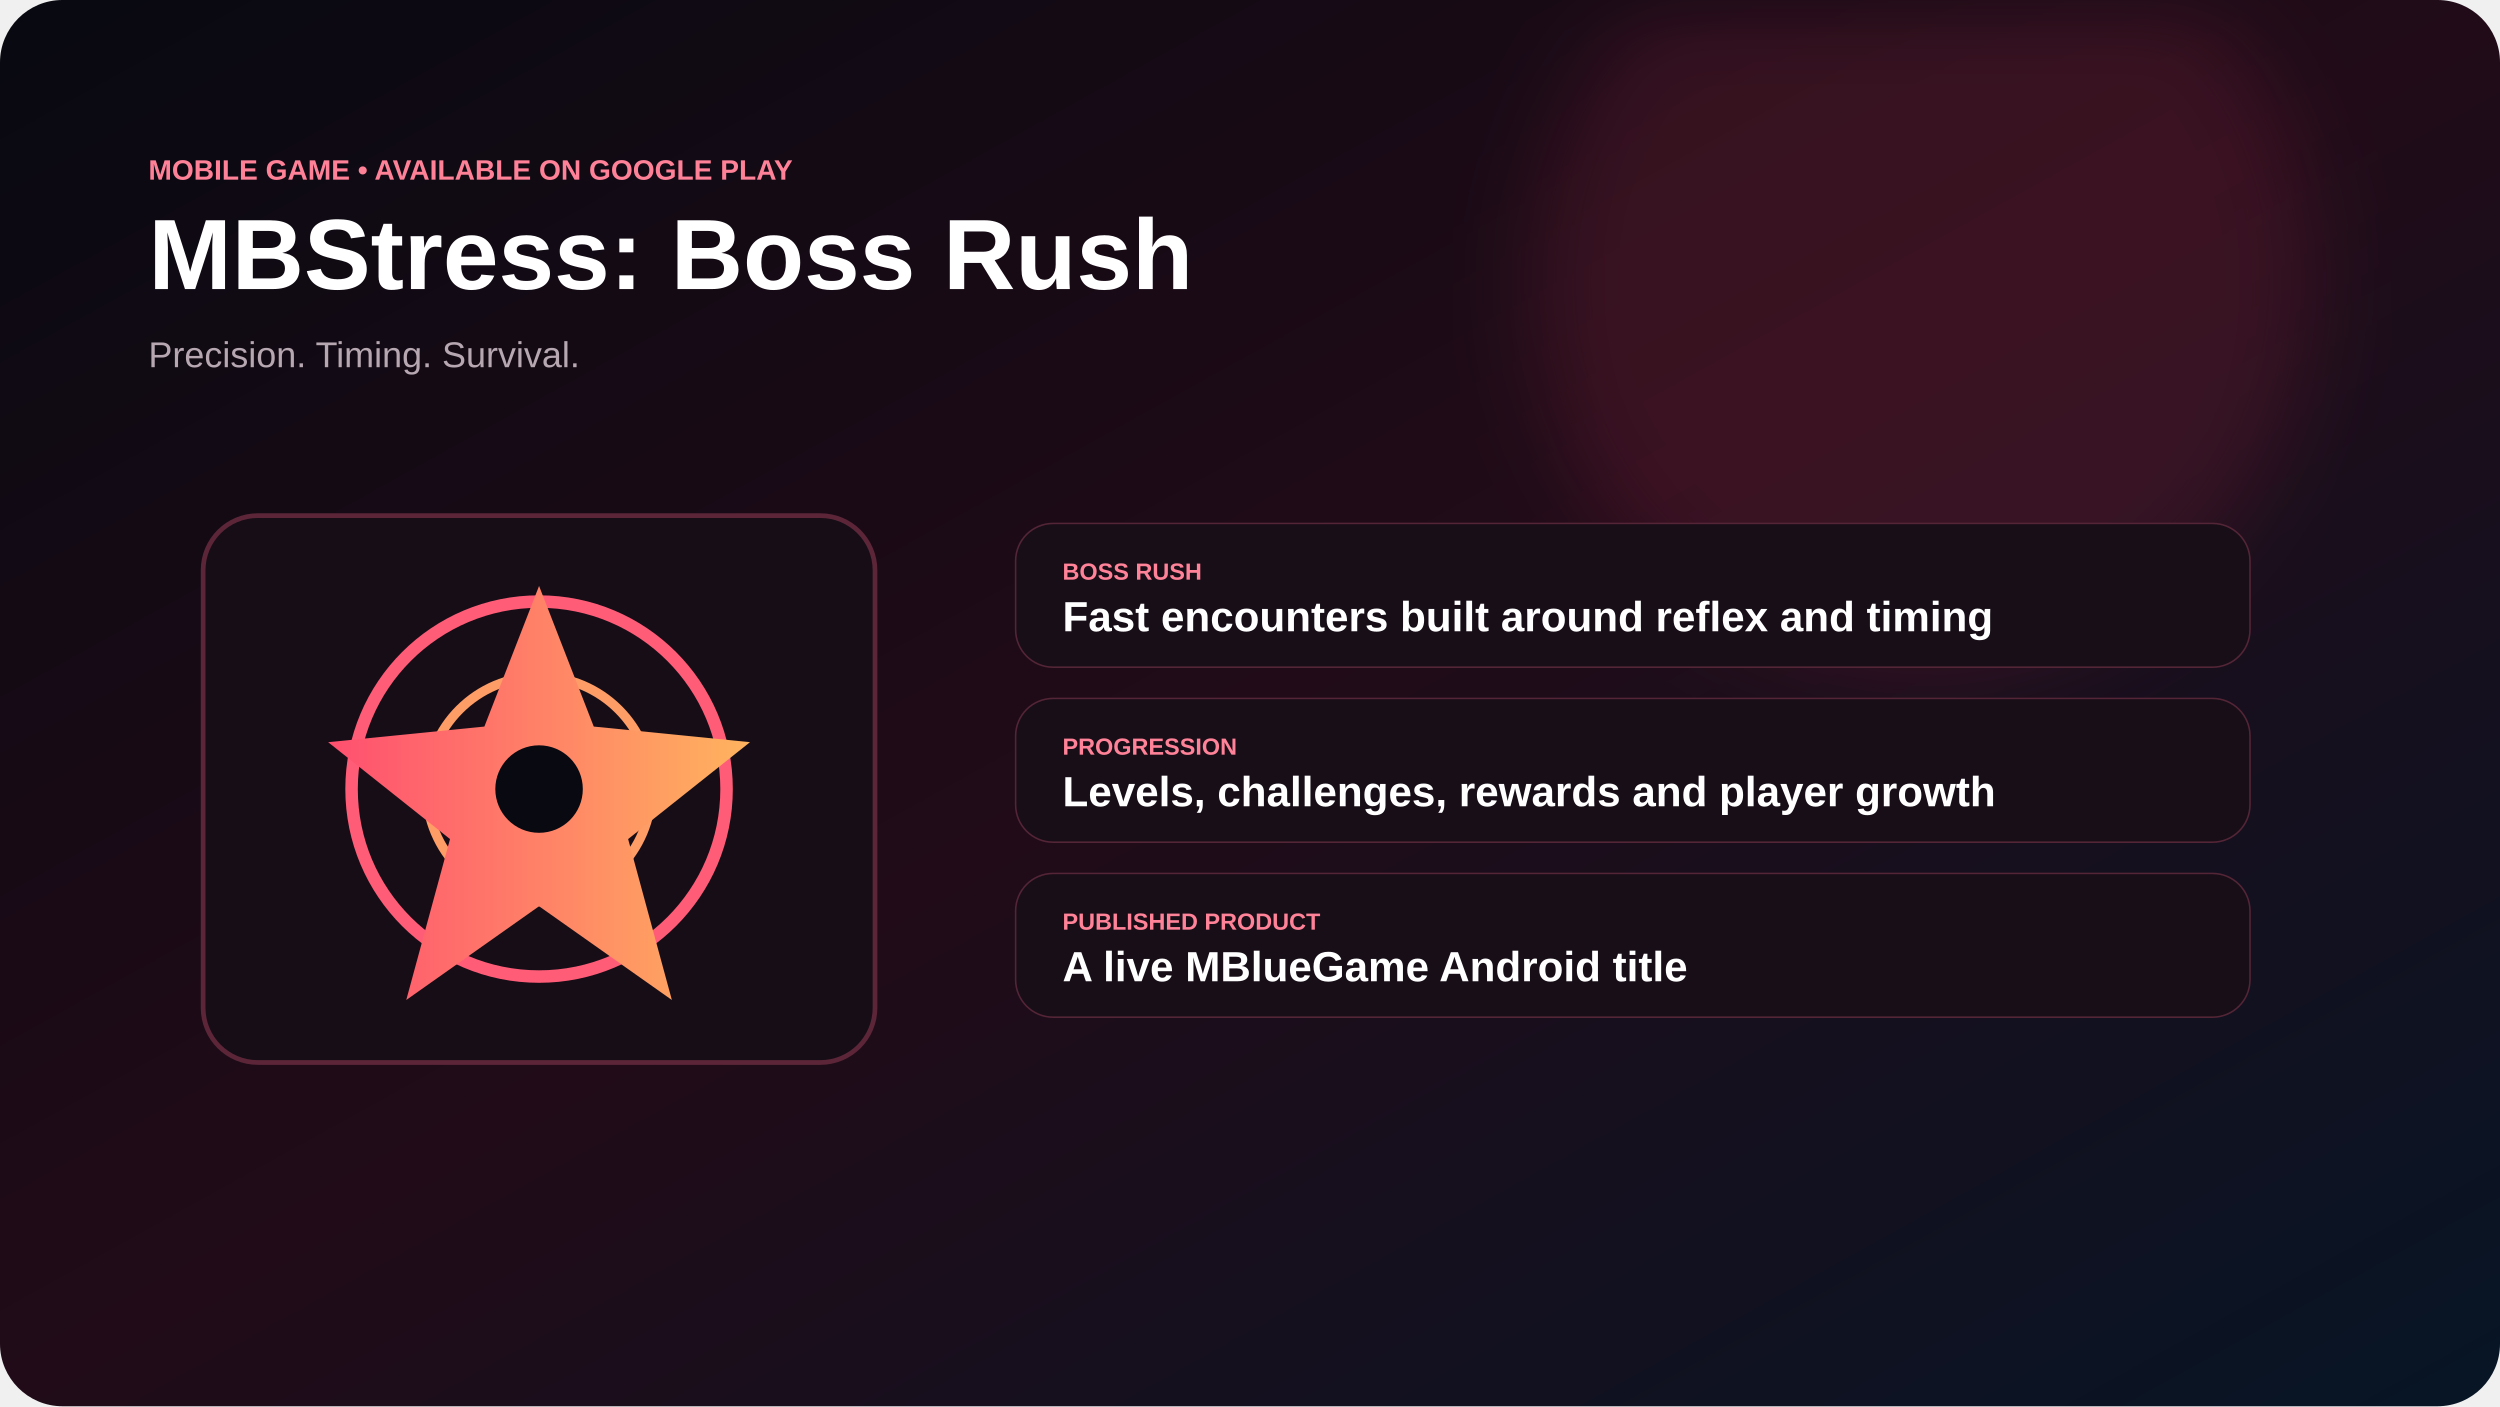
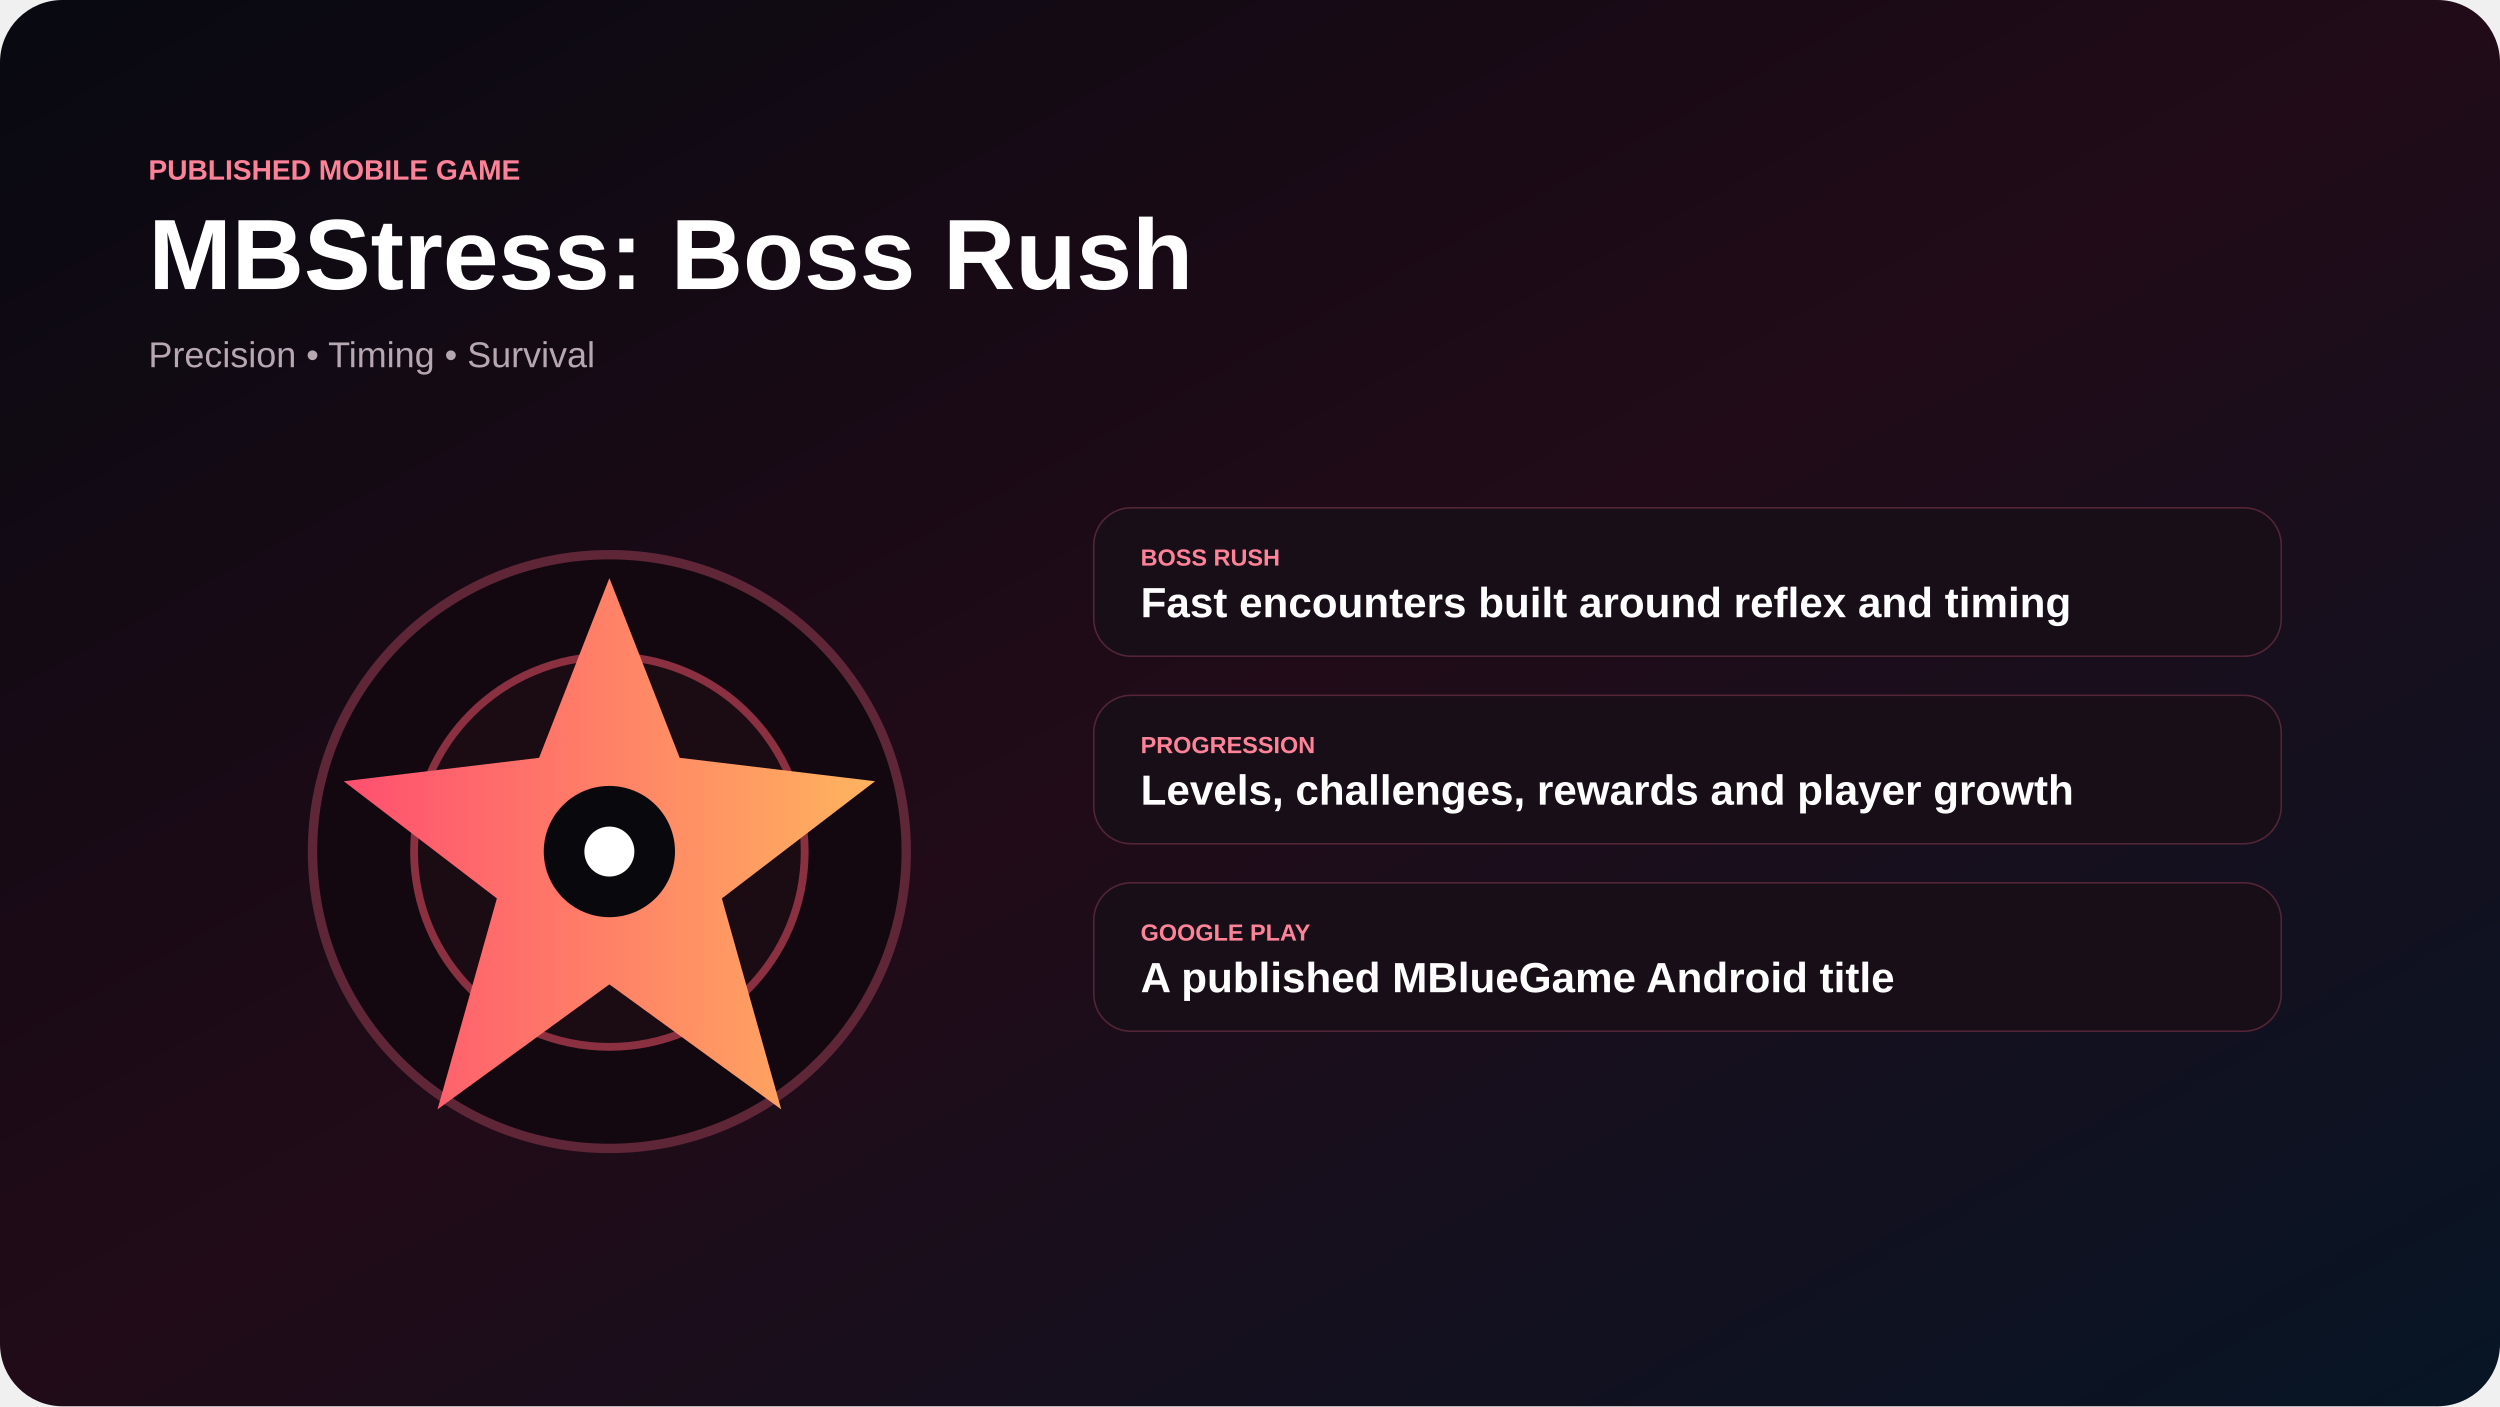
<svg xmlns="http://www.w3.org/2000/svg" viewBox="0 0 1600 900">
  <defs>
    <linearGradient id="bg" x2="1" y2="1">
      <stop stop-color="#080911" />
      <stop offset=".5" stop-color="#210b18" />
      <stop offset="1" stop-color="#071525" />
    </linearGradient>
    <linearGradient id="hot">
      <stop stop-color="#ff4f70" />
      <stop offset="1" stop-color="#ffb45e" />
    </linearGradient>
-     <filter id="g">
-       <feGaussianBlur stdDeviation="28" />
-     </filter>
  </defs>
  <rect width="1600" height="900" rx="40" fill="url(#bg)" />
-   <circle cx="1230" cy="180" r="250" fill="#ff426b" opacity=".12" filter="url(#g)" />
  <g font-family="Arial,sans-serif">
-     <text x="95" y="115" fill="#ff8198" font-size="18" font-weight="700">MOBILE GAME • AVAILABLE ON GOOGLE PLAY</text>
+     <text x="95" y="115" fill="#ff8198" font-size="18" font-weight="700">PUBLISHED MOBILE GAME</text>
    <text x="95" y="185" fill="white" font-size="64" font-weight="800">MBStress: Boss Rush</text>
-     <text x="95" y="235" fill="#b6a7b1" font-size="23">Precision. Timing. Survival.</text>
+     <text x="95" y="235" fill="#b6a7b1" font-size="23">Precision • Timing • Survival</text>
  </g>
-   <g transform="translate(130 330)">
-     <rect width="430" height="350" rx="35" fill="#160d16" stroke="#5c2638" stroke-width="3" />
-     <circle cx="215" cy="175" r="120" fill="none" stroke="#ff5c78" stroke-width="8" />
-     <circle cx="215" cy="175" r="72" fill="none" stroke="#ff9d67" stroke-width="6" />
-     <path d="M215 45L250 135L350 145L272 207L300 310L215 250L130 310L158 207L80 145L180 135Z" fill="url(#hot)" />
-     <circle cx="215" cy="175" r="28" fill="#080911" />
+   <g transform="translate(170 325)">
+     <circle cx="220" cy="220" r="190" fill="#13080f" stroke="#5f2638" stroke-width="6" />
+     <circle cx="220" cy="220" r="125" fill="#1b0b13" stroke="#8a3041" stroke-width="5" />
+     <path d="M220 45L265 160L390 175L292 250L330 385L220 305L110 385L148 250L50 175L175 160Z" fill="url(#hot)" />
+     <circle cx="220" cy="220" r="42" fill="#09090d" />
+     <circle cx="220" cy="220" r="16" fill="#fff" />
  </g>
-   <g transform="translate(650 335)" font-family="Arial,sans-serif">
-     <rect width="790" height="92" rx="24" fill="#170e17" stroke="#542536" />
-     <text x="30" y="36" fill="#ff8298" font-size="15" font-weight="700">BOSS RUSH</text>
-     <text x="30" y="69" fill="white" font-size="27" font-weight="700">Fast encounters built around reflex and timing</text>
-     <rect y="112" width="790" height="92" rx="24" fill="#170e17" stroke="#542536" />
-     <text x="30" y="148" fill="#ff8298" font-size="15" font-weight="700">PROGRESSION</text>
-     <text x="30" y="181" fill="white" font-size="27" font-weight="700">Levels, challenges, rewards and player growth</text>
-     <rect y="224" width="790" height="92" rx="24" fill="#170e17" stroke="#542536" />
-     <text x="30" y="260" fill="#ff8298" font-size="15" font-weight="700">PUBLISHED PRODUCT</text>
-     <text x="30" y="293" fill="white" font-size="27" font-weight="700">A live MBlueGame Android title</text>
+   <g transform="translate(700 325)" font-family="Arial,sans-serif">
+     <rect width="760" height="95" rx="24" fill="#170e17" stroke="#542536" />
+     <text x="30" y="37" fill="#ff8298" font-size="15" font-weight="700">BOSS RUSH</text>
+     <text x="30" y="70" fill="white" font-size="27" font-weight="700">Fast encounters built around reflex and timing</text>
+     <rect y="120" width="760" height="95" rx="24" fill="#170e17" stroke="#542536" />
+     <text x="30" y="157" fill="#ff8298" font-size="15" font-weight="700">PROGRESSION</text>
+     <text x="30" y="190" fill="white" font-size="27" font-weight="700">Levels, challenges, rewards and player growth</text>
+     <rect y="240" width="760" height="95" rx="24" fill="#170e17" stroke="#542536" />
+     <text x="30" y="277" fill="#ff8298" font-size="15" font-weight="700">GOOGLE PLAY</text>
+     <text x="30" y="310" fill="white" font-size="27" font-weight="700">A published MBlueGame Android title</text>
  </g>
</svg>
